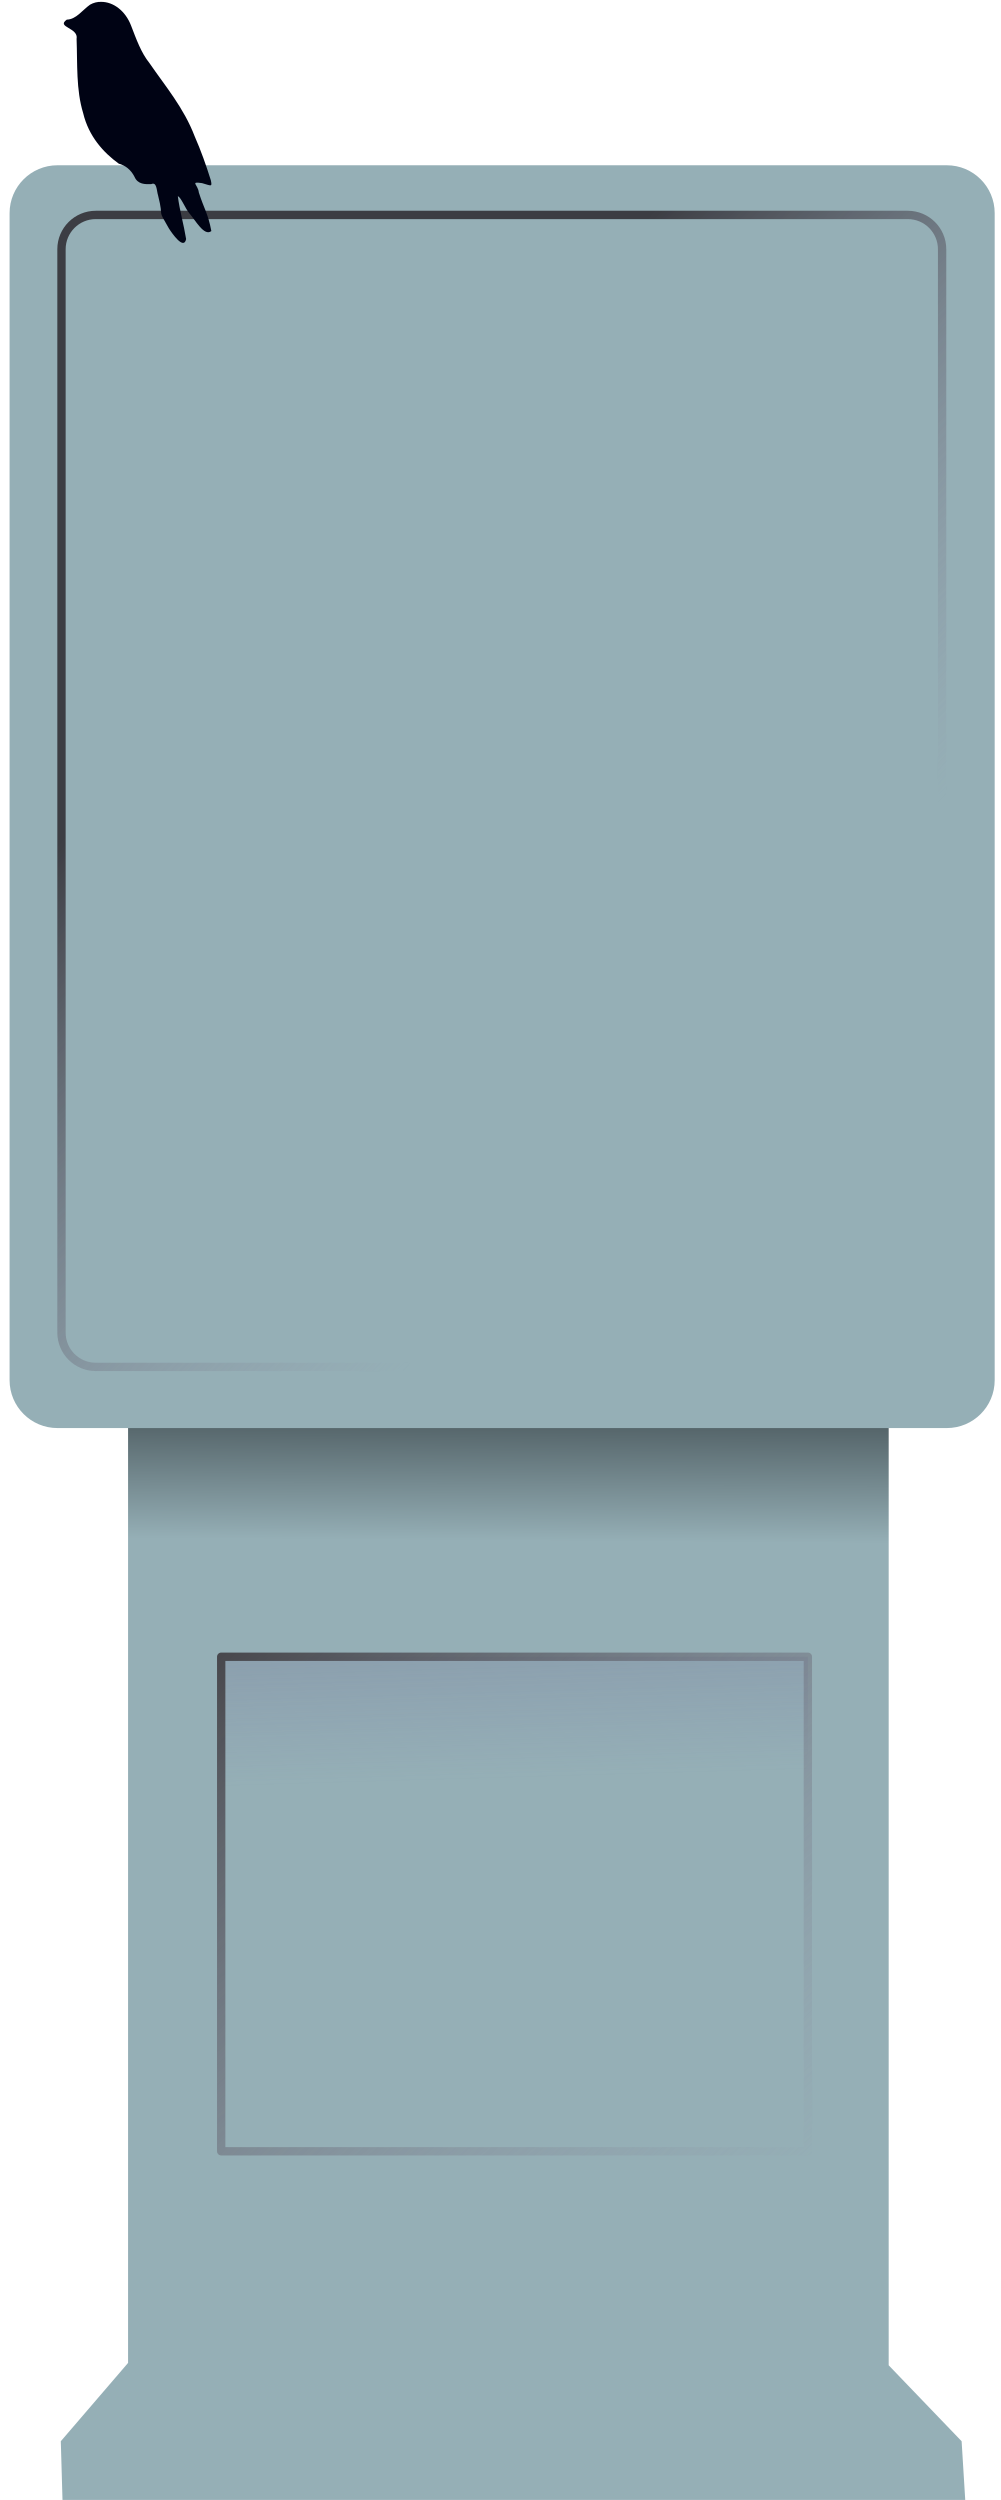
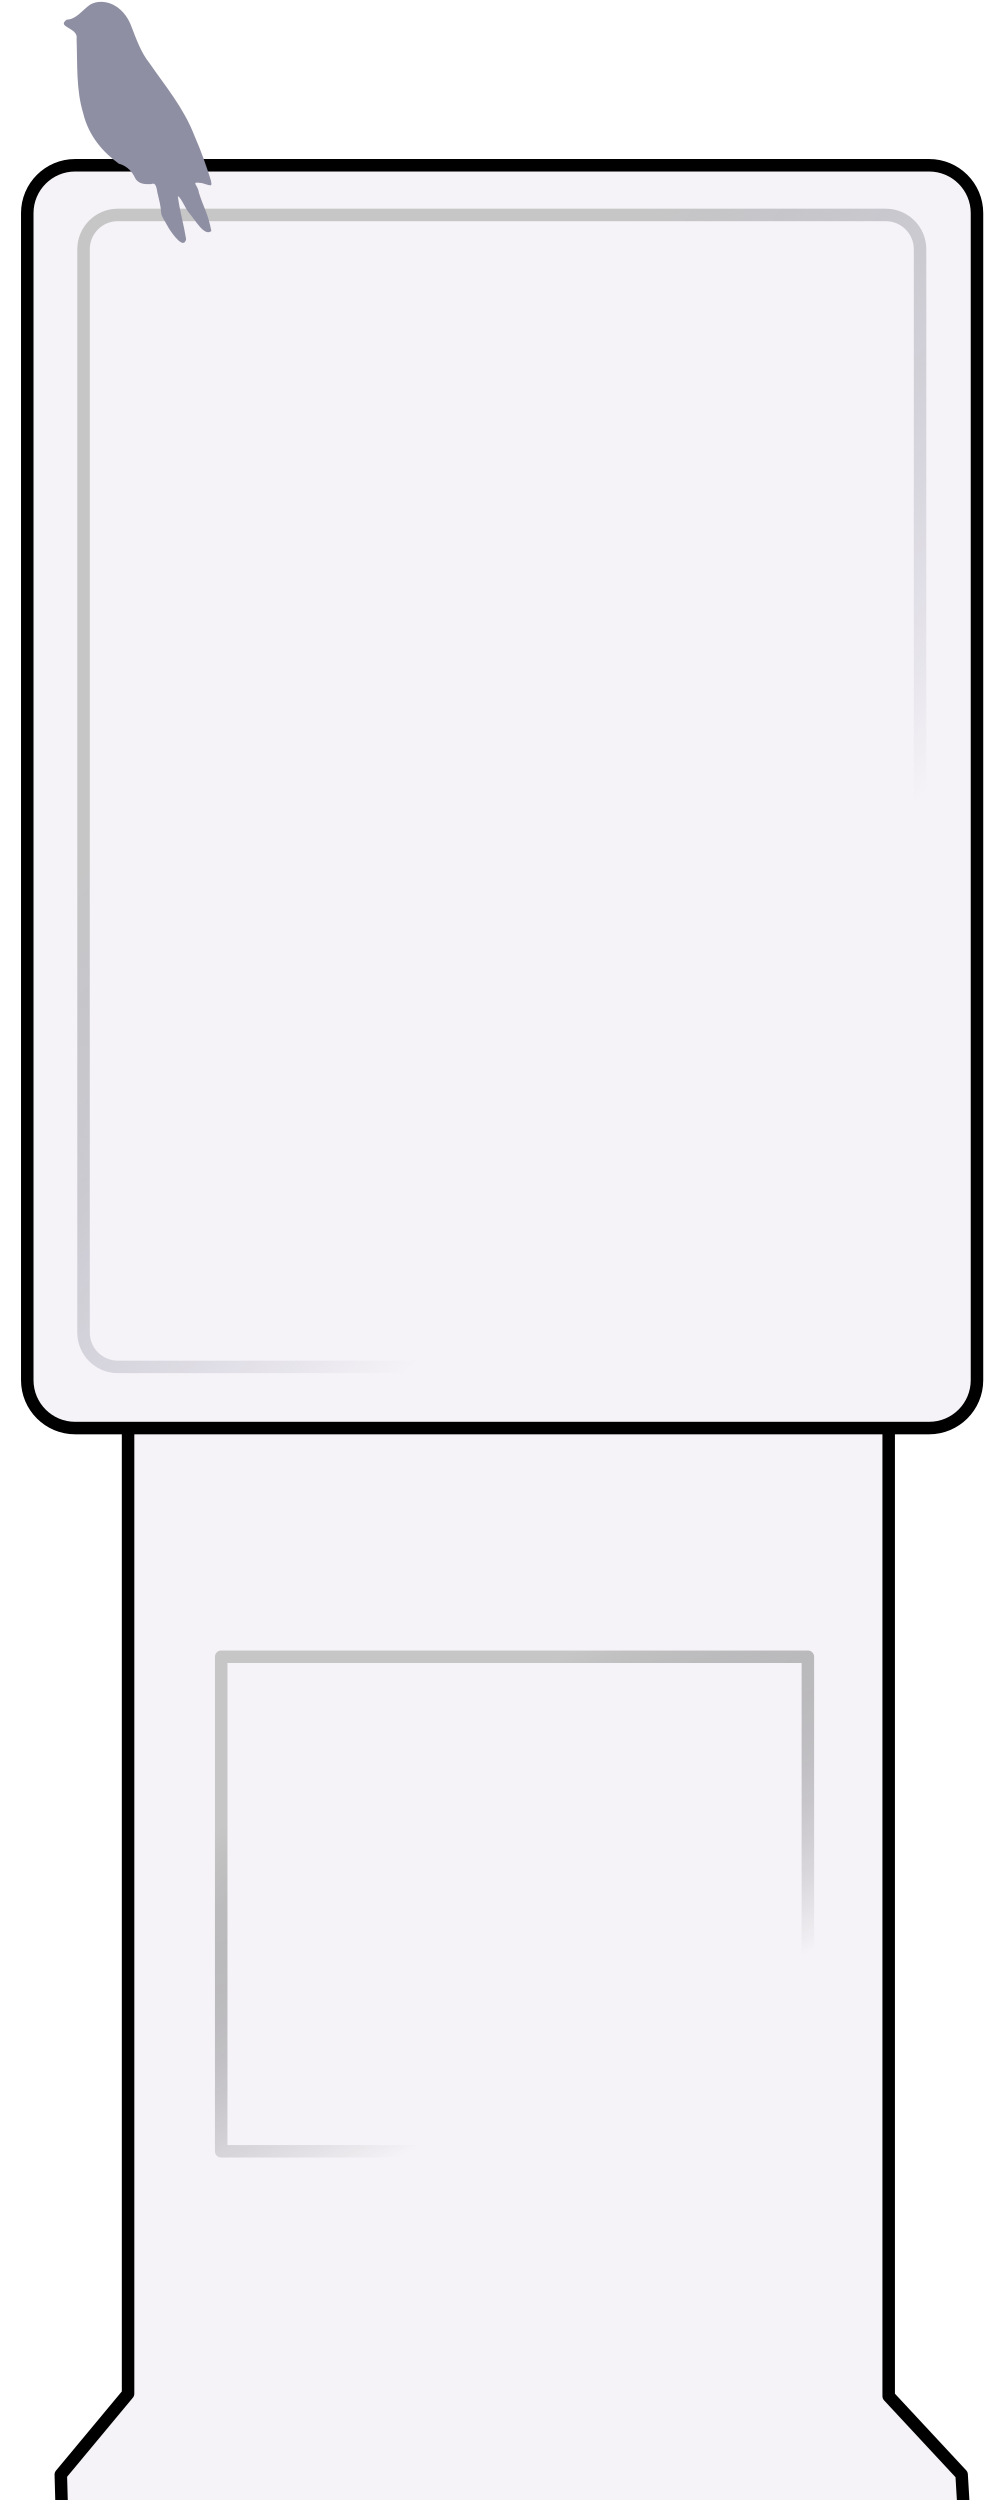
- <svg xmlns="http://www.w3.org/2000/svg" xmlns:xlink="http://www.w3.org/1999/xlink" id="svg8" version="1.1" viewBox="0 0 60 150" height="150mm" width="60mm">
+ <svg xmlns="http://www.w3.org/2000/svg" xmlns:xlink="http://www.w3.org/1999/xlink" width="60mm" height="150mm" viewBox="0 0 60 150" version="1.1" id="svg8">
  <defs id="defs2">
-     <linearGradient id="linearGradient2050">
-       <stop id="stop2046" offset="0" style="stop-color:#48484d;stop-opacity:1" />
-       <stop id="stop2048" offset="1" style="stop-color:#8f8fa4;stop-opacity:0;" />
-     </linearGradient>
-     <linearGradient id="linearGradient1925">
-       <stop id="stop1921" offset="0" style="stop-color:#5e5e60;stop-opacity:1" />
-       <stop id="stop1923" offset="1" style="stop-color:#7373a4;stop-opacity:0" />
-     </linearGradient>
-     <linearGradient id="linearGradient1814">
-       <stop id="stop1810" offset="0" style="stop-color:#56666b;stop-opacity:1" />
-       <stop id="stop1812" offset="1" style="stop-color:#95afb6;stop-opacity:1" />
+     <linearGradient id="linearGradient2244">
+       <stop id="stop2240" offset="0" style="stop-color:#c6c6c6;stop-opacity:1" />
+       <stop id="stop2242" offset="1" style="stop-color:#48484d;stop-opacity:0;" />
    </linearGradient>
    <linearGradient id="linearGradient918-1-9-0-2">
-       <stop style="stop-color:#3c3d43;stop-opacity:1" offset="0" id="stop922" />
-       <stop style="stop-color:#8f8fa4;stop-opacity:0;" offset="1" id="stop924" />
+       <stop id="stop922" offset="0" style="stop-color:#c6c6c6;stop-opacity:1" />
+       <stop id="stop924" offset="1" style="stop-color:#8f8fa4;stop-opacity:0;" />
    </linearGradient>
-     <linearGradient gradientTransform="matrix(0.3397752,0,0,1.075413,20.64147,-28.41407)" gradientUnits="userSpaceOnUse" y2="112.393" x2="26.069" y1="106.035" x1="26.083" id="linearGradient1816" xlink:href="#linearGradient1814" />
-     <linearGradient gradientTransform="matrix(0.7432293,0,0,0.812644,8.552772,11.25056)" y2="154.855" x2="45.23" y1="108.479" x1="6.35" gradientUnits="userSpaceOnUse" id="linearGradient1898" xlink:href="#linearGradient2050" />
-     <linearGradient gradientTransform="matrix(0.7432293,0,0,0.812644,8.552772,11.25056)" gradientUnits="userSpaceOnUse" y2="117.396" x2="32.594" y1="78.472" x1="31.548" id="linearGradient1927" xlink:href="#linearGradient1925" />
-     <linearGradient gradientTransform="matrix(1.036011,0,0,1.385519,-0.9707303,-67.19371)" gradientUnits="userSpaceOnUse" y2="82.748" x2="55.998" y1="58.987" x1="37.113" id="linearGradient2016" xlink:href="#linearGradient918-1-9-0-2" />
+     <linearGradient xlink:href="#linearGradient918-1-9-0-2" id="linearGradient2016" x1="37.113" y1="58.987" x2="55.998" y2="82.748" gradientUnits="userSpaceOnUse" gradientTransform="matrix(0.984132,0,0,1.385519,0.5855323,-67.19371)" />
+     <linearGradient gradientUnits="userSpaceOnUse" y2="120.988" x2="40.784" y1="100.88" x1="30.749" id="linearGradient2246" xlink:href="#linearGradient2244" />
  </defs>
  <g id="layer1">
-     <path d="m 7.684,85.238 v 56.537 l -4.036,4.699 0.102,3.524 H 57.914 l -0.217,-3.524 -4.376,-4.557 V 85.381 Z" style="fill:url(#linearGradient1816);fill-opacity:1;stroke:none;stroke-width:1;stroke-linecap:butt;stroke-linejoin:round;stroke-miterlimit:4;stroke-dasharray:none;stroke-opacity:1" id="rect1794" />
-     <rect rx="2.873" style="fill:#95afb6;fill-opacity:1;stroke:none;stroke-width:1;stroke-linecap:butt;stroke-linejoin:round;stroke-miterlimit:4;stroke-dasharray:none;stroke-opacity:1" id="rect904" width="59.106" height="75.768" x="0.575" y="9.916" ry="2.873" />
-     <rect rx="0" ry="0" y="99.405" x="13.272" height="29.672" width="35.2" id="rect843" style="fill:url(#linearGradient1927);fill-opacity:1;stroke:url(#linearGradient1898);stroke-width:0.5;stroke-linecap:butt;stroke-linejoin:round;stroke-miterlimit:4;stroke-dasharray:none;stroke-opacity:1" />
-     <rect ry="2.058" rx="2.058" y="12.896" x="3.689" height="69.118" width="52.837" id="rect862" style="fill:none;fill-opacity:1;stroke:url(#linearGradient2016);stroke-width:0.5;stroke-linecap:butt;stroke-linejoin:round;stroke-miterlimit:4;stroke-dasharray:none;stroke-opacity:1" />
-     <path id="path3523" style="fill:#000314;stroke-width:1" d="m 6.068,0.111 c 0.739,-0.002 1.457,0.541 1.797,1.428 0.309,0.796 0.598,1.624 1.101,2.245 0.961,1.399 2.061,2.684 2.716,4.399 0.372,0.845 0.686,1.73 0.968,2.633 0.086,0.418 0.045,0.334 -0.527,0.172 -0.749,-0.11 -0.242,0.086 -0.194,0.558 0.326,1.023 0.547,1.236 0.752,2.316 -0.425,0.351 -0.97,-0.673 -1.313,-1.054 -0.237,-0.264 -0.513,-0.99 -0.698,-1.033 0.111,0.875 0.36,1.705 0.497,2.57 -0.137,0.679 -0.837,-0.33 -1.037,-0.646 -0.751,-1.304 -0.261,-0.449 -0.645,-1.973 -0.094,-0.301 -0.068,-0.835 -0.415,-0.678 -0.359,0.009 -0.802,0.025 -1.003,-0.446 C 7.851,10.176 7.507,9.92 7.129,9.821 6.202,9.152 5.322,8.178 4.991,6.793 4.557,5.378 4.652,3.829 4.595,2.339 c 0.135,-0.691 -1.249,-0.696 -0.586,-1.161 0.563,-0.014 0.932,-0.572 1.394,-0.898 0.209,-0.12 0.438,-0.175 0.665,-0.169 z" />
+     <path id="rect1794" style="fill:#f6f3f8;fill-opacity:1;stroke:#000000;stroke-width:0.75;stroke-linecap:butt;stroke-linejoin:round;stroke-miterlimit:4;stroke-dasharray:none;stroke-opacity:1" d="m 7.684,85.238 v 58.384 l -4.036,4.853 0.102,3.639 H 57.914 l -0.217,-3.639 -4.376,-4.706 V 85.385 Z" />
+     <rect ry="2.873" y="9.916" x="1.636" height="75.768" width="56.983" id="rect904" style="fill:#f6f3f8;fill-opacity:1;stroke:#000000;stroke-width:0.75;stroke-linecap:butt;stroke-linejoin:round;stroke-miterlimit:4;stroke-dasharray:none;stroke-opacity:1" rx="2.873" />
+     <rect style="fill:none;fill-opacity:1;stroke:url(#linearGradient2246);stroke-width:0.75;stroke-linecap:butt;stroke-linejoin:round;stroke-miterlimit:4;stroke-dasharray:none;stroke-opacity:1" id="rect843" width="35.2" height="29.672" x="13.272" y="99.405" ry="0" rx="0" />
+     <rect style="fill:none;fill-opacity:1;stroke:url(#linearGradient2016);stroke-width:0.75;stroke-linecap:butt;stroke-linejoin:round;stroke-miterlimit:4;stroke-dasharray:none;stroke-opacity:1" id="rect862" width="50.191" height="69.118" x="5.012" y="12.896" rx="2.058" ry="2.058" />
+     <path d="m 6.068,0.111 c 0.739,-0.002 1.457,0.541 1.797,1.428 0.309,0.796 0.598,1.624 1.101,2.245 0.961,1.399 2.061,2.684 2.716,4.399 0.372,0.845 0.686,1.73 0.968,2.633 0.086,0.418 0.045,0.334 -0.527,0.172 -0.749,-0.11 -0.242,0.086 -0.194,0.558 0.326,1.023 0.547,1.236 0.752,2.316 -0.425,0.351 -0.97,-0.673 -1.313,-1.054 -0.237,-0.264 -0.513,-0.99 -0.698,-1.033 0.111,0.875 0.36,1.705 0.497,2.57 -0.137,0.679 -0.837,-0.33 -1.037,-0.646 -0.751,-1.304 -0.261,-0.449 -0.645,-1.973 -0.094,-0.301 -0.068,-0.835 -0.415,-0.678 -0.359,0.009 -0.802,0.025 -1.003,-0.446 C 7.851,10.176 7.507,9.92 7.129,9.821 6.202,9.152 5.322,8.178 4.991,6.793 4.557,5.378 4.652,3.829 4.595,2.339 c 0.135,-0.691 -1.249,-0.696 -0.586,-1.161 0.563,-0.014 0.932,-0.572 1.394,-0.898 0.209,-0.12 0.438,-0.175 0.665,-0.169 z" style="fill:#8f8fa4;stroke-width:0.75;stroke-miterlimit:4;stroke-dasharray:none" id="path3523" />
  </g>
</svg>
